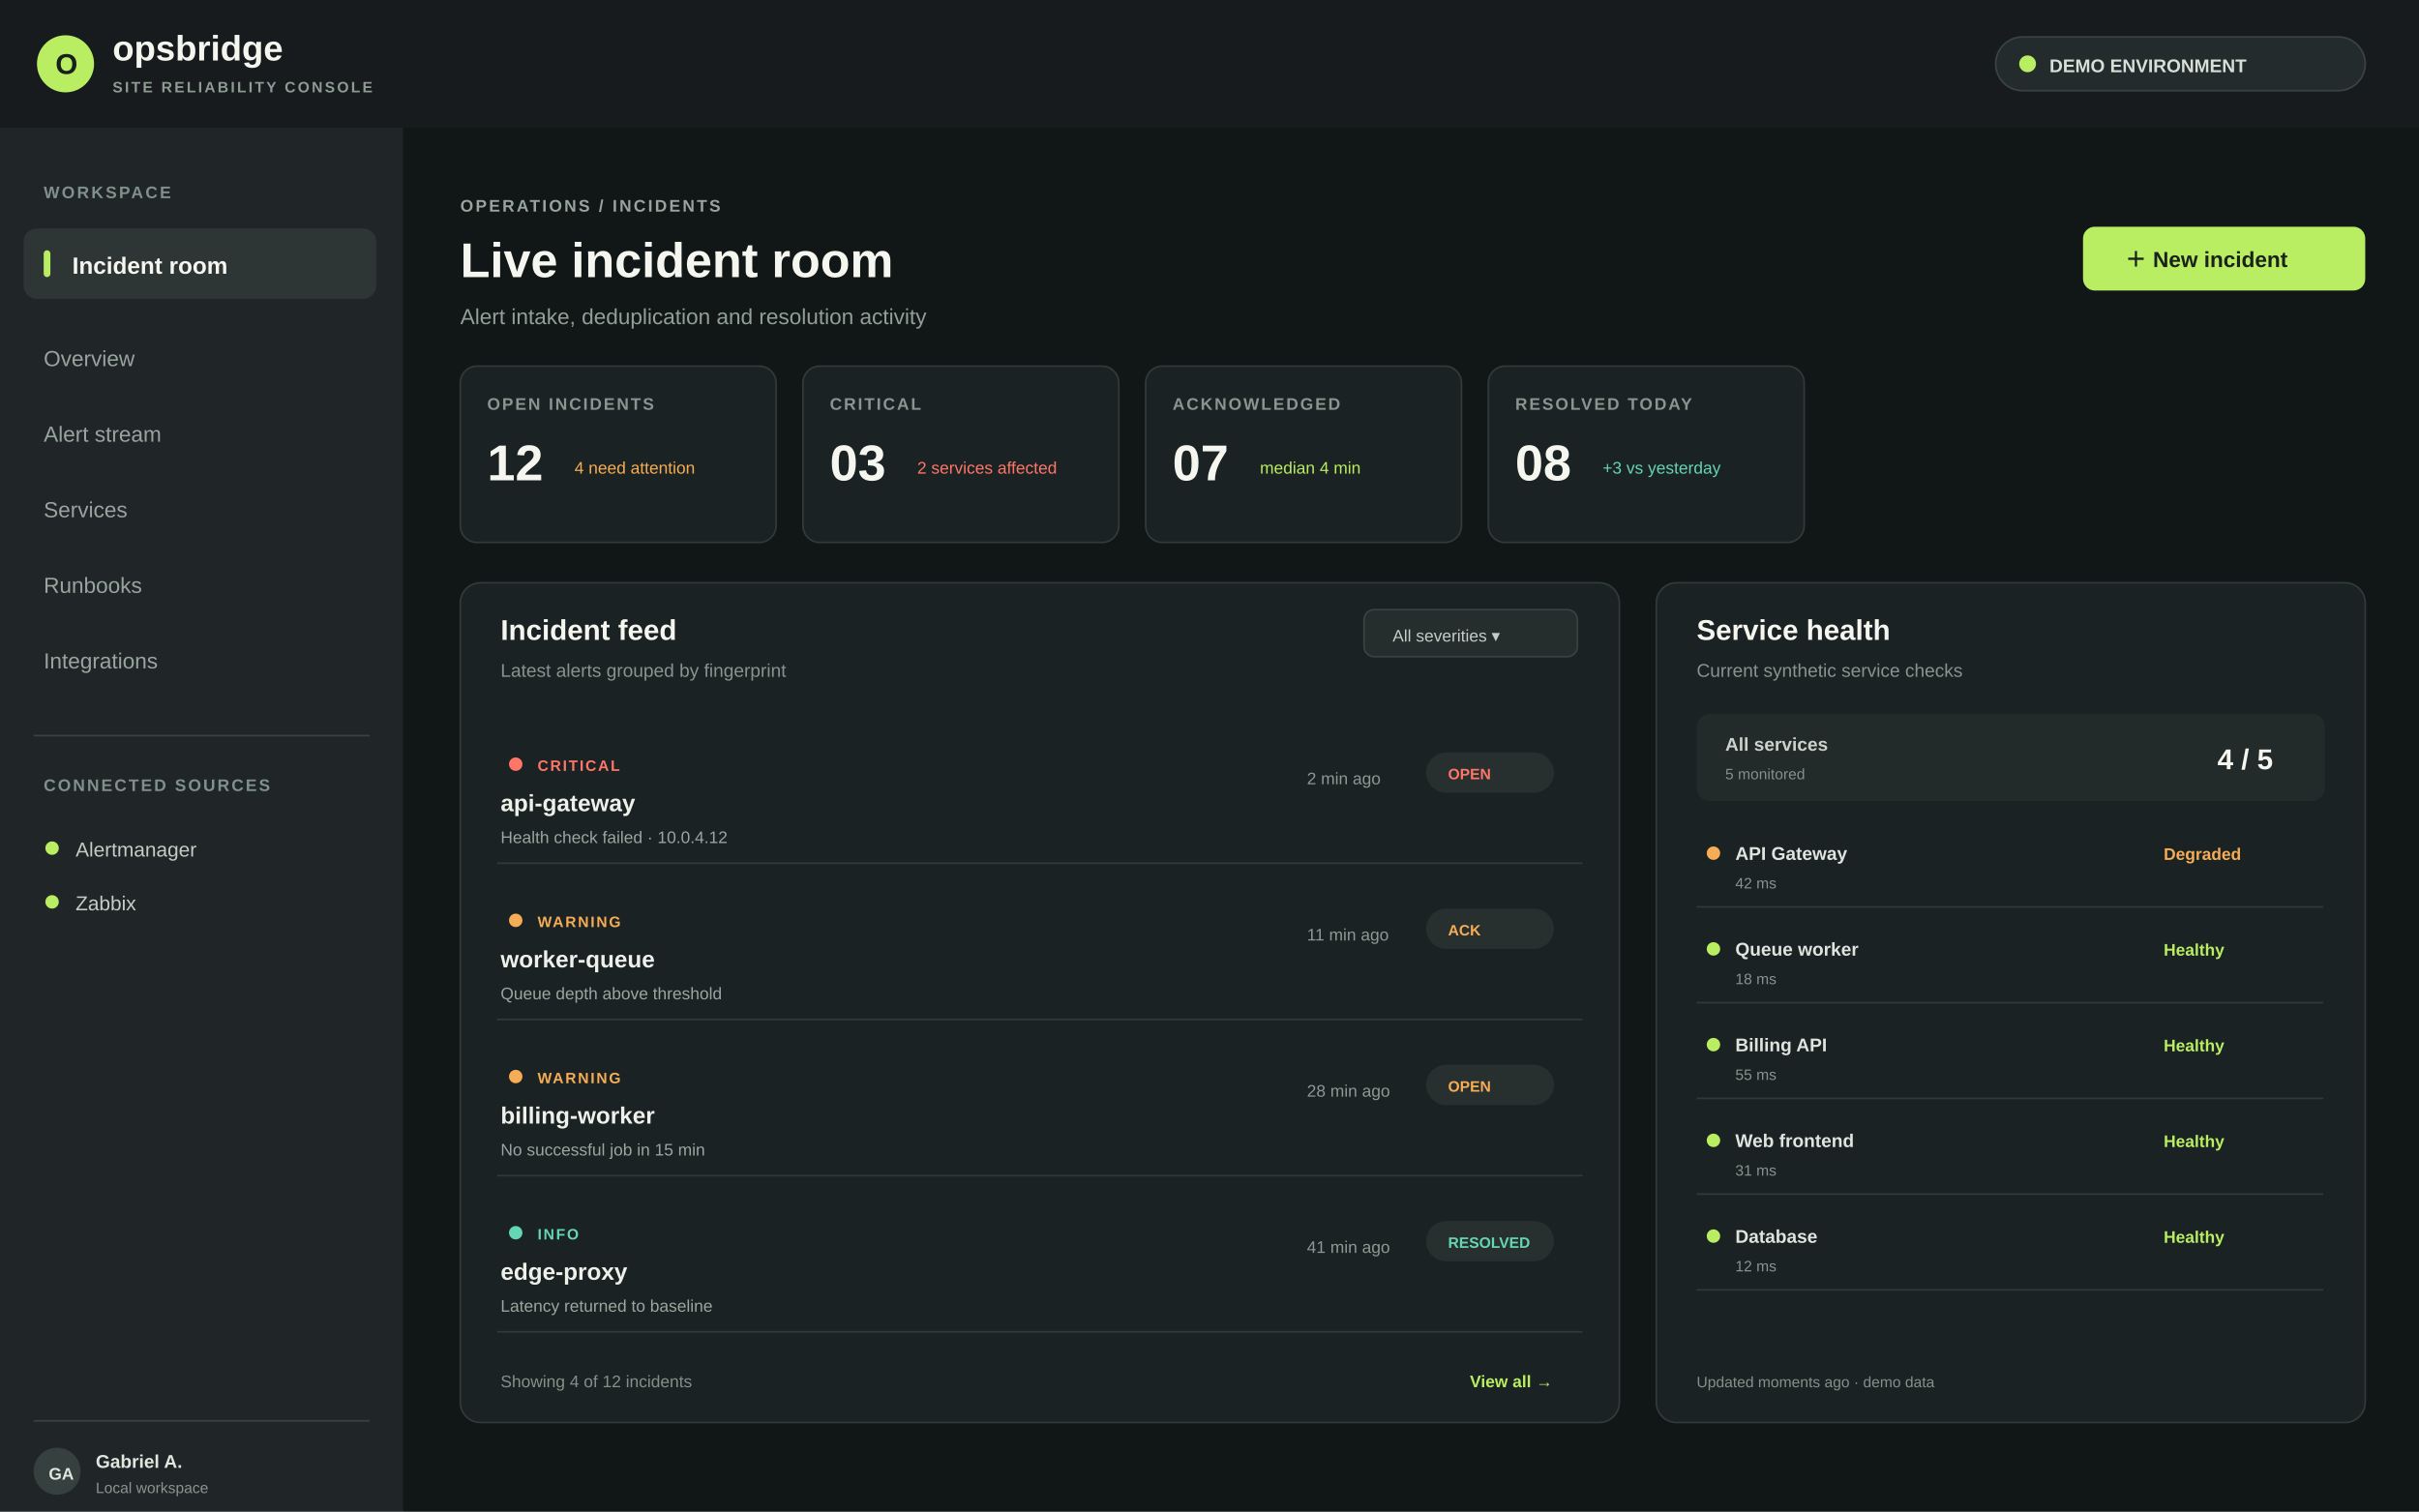
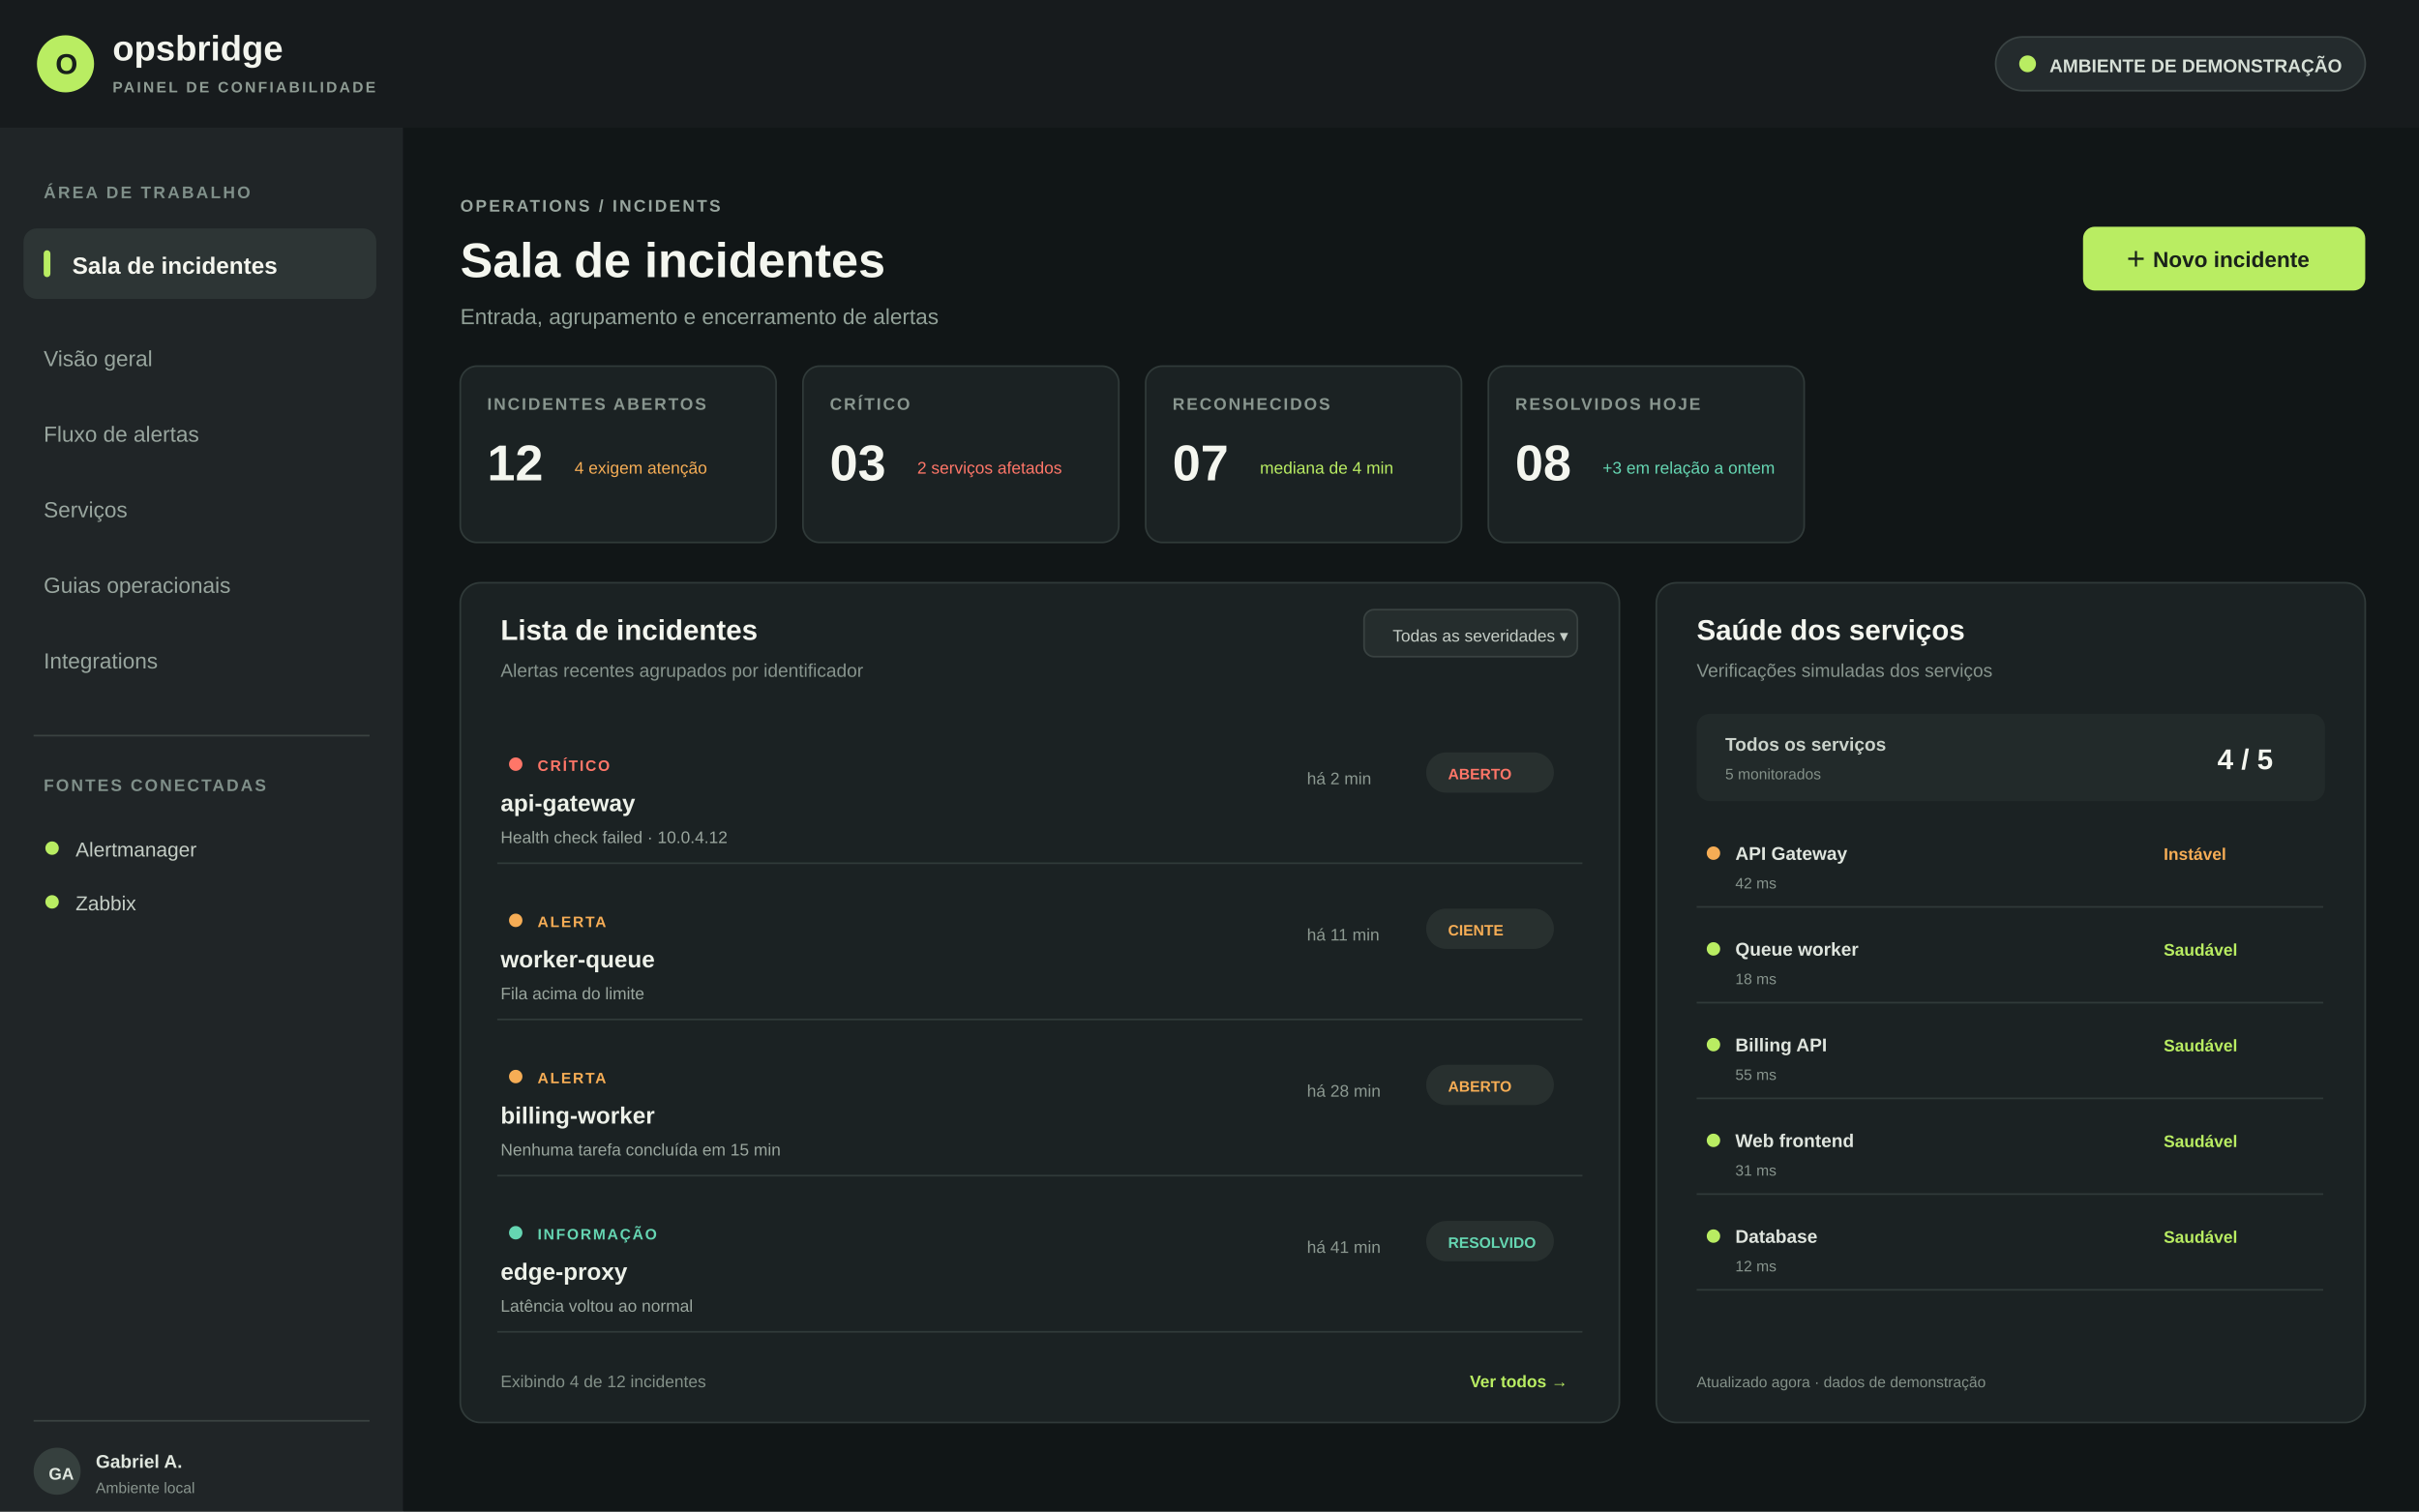
<svg xmlns="http://www.w3.org/2000/svg" width="1440" height="900" viewBox="0 0 1440 900">
  <defs>
    <filter id="shadow" x="-20%" y="-20%" width="140%" height="150%">
      <feDropShadow dx="0" dy="3" stdDeviation="8" flood-color="#111" flood-opacity=".08" />
    </filter>
  </defs>
  <rect x="0" y="0" width="1440" height="900" rx="0" fill="#111617" />
  <rect x="0" y="0" width="1440" height="76" rx="0" fill="#171b1d" />
  <rect x="0" y="76" width="240" height="824" rx="0" fill="#202527" />
  <rect x="240" y="76" width="1200" height="824" rx="0" fill="#111617" />
  <circle cx="39" cy="38" r="17" fill="#b9ed62" />
  <text x="33" y="44" fill="#18201b" font-family="Arial, sans-serif" font-size="17" font-weight="700">O</text>
  <text x="67" y="36" fill="#f3f5ee" font-family="Arial, sans-serif" font-size="21" font-weight="700">opsbridge</text>
-   <text x="67" y="55" fill="#8e9b93" font-family="Arial, sans-serif" font-size="9" font-weight="700" letter-spacing="1.3">SITE RELIABILITY CONSOLE</text>
+   <text x="67" y="55" fill="#8e9b93" font-family="Arial, sans-serif" font-size="9" font-weight="700" letter-spacing="1.3">PAINEL DE CONFIABILIDADE</text>
  <rect x="1188" y="22" width="220" height="32" rx="16" fill="#242b2d" stroke="#3a4343" stroke-width="1" />
  <circle cx="1207" cy="38" r="5" fill="#b9ed62" />
-   <text x="1220" y="43" fill="#d7e0d7" font-family="Arial, sans-serif" font-size="11" font-weight="700">DEMO ENVIRONMENT</text>
-   <text x="26" y="118" fill="#80908a" font-family="Arial, sans-serif" font-size="10" font-weight="700" letter-spacing="1.3">WORKSPACE</text>
+   <text x="1220" y="43" fill="#d7e0d7" font-family="Arial, sans-serif" font-size="11" font-weight="700">AMBIENTE DE DEMONSTRAÇÃO</text>
+   <text x="26" y="118" fill="#80908a" font-family="Arial, sans-serif" font-size="10" font-weight="700" letter-spacing="1.3">ÁREA DE TRABALHO</text>
  <rect x="14" y="136" width="210" height="42" rx="8" fill="#2d3535" />
  <rect x="26" y="149" width="4" height="16" rx="2" fill="#b9ed62" />
-   <text x="43" y="163" fill="#f5f6ef" font-family="Arial, sans-serif" font-size="14" font-weight="700">Incident room</text>
-   <text x="26" y="218" fill="#98a59e" font-family="Arial, sans-serif" font-size="13" font-weight="400">Overview</text>
-   <text x="26" y="263" fill="#98a59e" font-family="Arial, sans-serif" font-size="13" font-weight="400">Alert stream</text>
-   <text x="26" y="308" fill="#98a59e" font-family="Arial, sans-serif" font-size="13" font-weight="400">Services</text>
-   <text x="26" y="353" fill="#98a59e" font-family="Arial, sans-serif" font-size="13" font-weight="400">Runbooks</text>
+   <text x="43" y="163" fill="#f5f6ef" font-family="Arial, sans-serif" font-size="14" font-weight="700">Sala de incidentes</text>
+   <text x="26" y="218" fill="#98a59e" font-family="Arial, sans-serif" font-size="13" font-weight="400">Visão geral</text>
+   <text x="26" y="263" fill="#98a59e" font-family="Arial, sans-serif" font-size="13" font-weight="400">Fluxo de alertas</text>
+   <text x="26" y="308" fill="#98a59e" font-family="Arial, sans-serif" font-size="13" font-weight="400">Serviços</text>
+   <text x="26" y="353" fill="#98a59e" font-family="Arial, sans-serif" font-size="13" font-weight="400">Guias operacionais</text>
  <text x="26" y="398" fill="#98a59e" font-family="Arial, sans-serif" font-size="13" font-weight="400">Integrations</text>
  <line x1="20" y1="438" x2="220" y2="438" stroke="#3a4241" stroke-width="1" />
-   <text x="26" y="471" fill="#80908a" font-family="Arial, sans-serif" font-size="10" font-weight="700" letter-spacing="1.2">CONNECTED SOURCES</text>
+   <text x="26" y="471" fill="#80908a" font-family="Arial, sans-serif" font-size="10" font-weight="700" letter-spacing="1.2">FONTES CONECTADAS</text>
  <circle cx="31" cy="505" r="4" fill="#b9ed62" />
  <text x="45" y="510" fill="#c4cdc5" font-family="Arial, sans-serif" font-size="12" font-weight="400">Alertmanager</text>
  <circle cx="31" cy="537" r="4" fill="#b9ed62" />
  <text x="45" y="542" fill="#c4cdc5" font-family="Arial, sans-serif" font-size="12" font-weight="400">Zabbix</text>
  <line x1="20" y1="846" x2="220" y2="846" stroke="#3a4241" stroke-width="1" />
  <circle cx="34" cy="876" r="14" fill="#36403e" />
  <text x="29" y="881" fill="#e0e7df" font-family="Arial, sans-serif" font-size="10" font-weight="700">GA</text>
  <text x="57" y="874" fill="#e0e7df" font-family="Arial, sans-serif" font-size="11" font-weight="700">Gabriel A.</text>
-   <text x="57" y="889" fill="#89958e" font-family="Arial, sans-serif" font-size="9" font-weight="400">Local workspace</text>
+   <text x="57" y="889" fill="#89958e" font-family="Arial, sans-serif" font-size="9" font-weight="400">Ambiente local</text>
  <text x="274" y="126" fill="#98a59e" font-family="Arial, sans-serif" font-size="10" font-weight="700" letter-spacing="1.3">OPERATIONS / INCIDENTS</text>
-   <text x="274" y="165" fill="#f4f6ef" font-family="Arial, sans-serif" font-size="29" font-weight="700">Live incident room</text>
-   <text x="274" y="193" fill="#91a097" font-family="Arial, sans-serif" font-size="13" font-weight="400">Alert intake, deduplication and resolution activity</text>
+   <text x="274" y="165" fill="#f4f6ef" font-family="Arial, sans-serif" font-size="29" font-weight="700">Sala de incidentes</text>
+   <text x="274" y="193" fill="#91a097" font-family="Arial, sans-serif" font-size="13" font-weight="400">Entrada, agrupamento e encerramento de alertas</text>
  <rect x="1240" y="135" width="168" height="38" rx="7" fill="#b9ed62" />
-   <text x="1265" y="159" fill="#1a221a" font-family="Arial, sans-serif" font-size="13" font-weight="700">＋  New incident</text>
+   <text x="1265" y="159" fill="#1a221a" font-family="Arial, sans-serif" font-size="13" font-weight="700">＋  Novo incidente</text>
  <rect x="274" y="218" width="188" height="105" rx="10" fill="#1b2223" stroke="#303a39" stroke-width="1" />
-   <text x="290" y="244" fill="#89968f" font-family="Arial, sans-serif" font-size="10" font-weight="700" letter-spacing="1.1">OPEN INCIDENTS</text>
+   <text x="290" y="244" fill="#89968f" font-family="Arial, sans-serif" font-size="10" font-weight="700" letter-spacing="1.1">INCIDENTES ABERTOS</text>
  <text x="290" y="286" fill="#f4f6ef" font-family="Arial, sans-serif" font-size="30" font-weight="700">12</text>
-   <text x="342" y="282" fill="#f6ad55" font-family="Arial, sans-serif" font-size="10" font-weight="400">4 need attention</text>
+   <text x="342" y="282" fill="#f6ad55" font-family="Arial, sans-serif" font-size="10" font-weight="400">4 exigem atenção</text>
  <rect x="478" y="218" width="188" height="105" rx="10" fill="#1b2223" stroke="#303a39" stroke-width="1" />
-   <text x="494" y="244" fill="#89968f" font-family="Arial, sans-serif" font-size="10" font-weight="700" letter-spacing="1.1">CRITICAL</text>
+   <text x="494" y="244" fill="#89968f" font-family="Arial, sans-serif" font-size="10" font-weight="700" letter-spacing="1.1">CRÍTICO</text>
  <text x="494" y="286" fill="#f4f6ef" font-family="Arial, sans-serif" font-size="30" font-weight="700">03</text>
-   <text x="546" y="282" fill="#ff7668" font-family="Arial, sans-serif" font-size="10" font-weight="400">2 services affected</text>
+   <text x="546" y="282" fill="#ff7668" font-family="Arial, sans-serif" font-size="10" font-weight="400">2 serviços afetados</text>
  <rect x="682" y="218" width="188" height="105" rx="10" fill="#1b2223" stroke="#303a39" stroke-width="1" />
-   <text x="698" y="244" fill="#89968f" font-family="Arial, sans-serif" font-size="10" font-weight="700" letter-spacing="1.1">ACKNOWLEDGED</text>
+   <text x="698" y="244" fill="#89968f" font-family="Arial, sans-serif" font-size="10" font-weight="700" letter-spacing="1.1">RECONHECIDOS</text>
  <text x="698" y="286" fill="#f4f6ef" font-family="Arial, sans-serif" font-size="30" font-weight="700">07</text>
-   <text x="750" y="282" fill="#b9ed62" font-family="Arial, sans-serif" font-size="10" font-weight="400">median 4 min</text>
+   <text x="750" y="282" fill="#b9ed62" font-family="Arial, sans-serif" font-size="10" font-weight="400">mediana de 4 min</text>
  <rect x="886" y="218" width="188" height="105" rx="10" fill="#1b2223" stroke="#303a39" stroke-width="1" />
-   <text x="902" y="244" fill="#89968f" font-family="Arial, sans-serif" font-size="10" font-weight="700" letter-spacing="1.1">RESOLVED TODAY</text>
+   <text x="902" y="244" fill="#89968f" font-family="Arial, sans-serif" font-size="10" font-weight="700" letter-spacing="1.1">RESOLVIDOS HOJE</text>
  <text x="902" y="286" fill="#f4f6ef" font-family="Arial, sans-serif" font-size="30" font-weight="700">08</text>
-   <text x="954" y="282" fill="#65d6b2" font-family="Arial, sans-serif" font-size="10" font-weight="400">+3 vs yesterday</text>
+   <text x="954" y="282" fill="#65d6b2" font-family="Arial, sans-serif" font-size="10" font-weight="400">+3 em relação a ontem</text>
  <rect x="274" y="347" width="690" height="500" rx="12" fill="#1b2223" stroke="#303a39" stroke-width="1" />
-   <text x="298" y="381" fill="#f4f6ef" font-family="Arial, sans-serif" font-size="17" font-weight="700">Incident feed</text>
-   <text x="298" y="403" fill="#87948d" font-family="Arial, sans-serif" font-size="11" font-weight="400">Latest alerts grouped by fingerprint</text>
+   <text x="298" y="381" fill="#f4f6ef" font-family="Arial, sans-serif" font-size="17" font-weight="700">Lista de incidentes</text>
+   <text x="298" y="403" fill="#87948d" font-family="Arial, sans-serif" font-size="11" font-weight="400">Alertas recentes agrupados por identificador</text>
  <rect x="812" y="363" width="127" height="28" rx="6" fill="#252d2d" stroke="#394241" stroke-width="1" />
-   <text x="829" y="382" fill="#c5cdc6" font-family="Arial, sans-serif" font-size="10" font-weight="400">All severities  ▾</text>
+   <text x="829" y="382" fill="#c5cdc6" font-family="Arial, sans-serif" font-size="10" font-weight="400">Todas as severidades  ▾</text>
  <line x1="296" y1="514" x2="942" y2="514" stroke="#303a39" stroke-width="1" />
  <circle cx="307" cy="455" r="4" fill="#ff7668" />
-   <text x="320" y="459" fill="#ff7668" font-family="Arial, sans-serif" font-size="9" font-weight="700" letter-spacing="1.0">CRITICAL</text>
+   <text x="320" y="459" fill="#ff7668" font-family="Arial, sans-serif" font-size="9" font-weight="700" letter-spacing="1.0">CRÍTICO</text>
  <text x="298" y="483" fill="#edf1e9" font-family="Arial, sans-serif" font-size="14" font-weight="700">api-gateway</text>
  <text x="298" y="502" fill="#9aa69e" font-family="Arial, sans-serif" font-size="10" font-weight="400">Health check failed · 10.0.4.12</text>
-   <text x="778" y="467" fill="#8c9991" font-family="Arial, sans-serif" font-size="10" font-weight="400">2 min ago</text>
+   <text x="778" y="467" fill="#8c9991" font-family="Arial, sans-serif" font-size="10" font-weight="400">há 2 min</text>
  <rect x="849" y="448" width="76" height="24" rx="12" fill="#28302f" />
-   <text x="862" y="464" fill="#ff7668" font-family="Arial, sans-serif" font-size="9" font-weight="700">OPEN</text>
+   <text x="862" y="464" fill="#ff7668" font-family="Arial, sans-serif" font-size="9" font-weight="700">ABERTO</text>
  <line x1="296" y1="607" x2="942" y2="607" stroke="#303a39" stroke-width="1" />
  <circle cx="307" cy="548" r="4" fill="#f6ad55" />
-   <text x="320" y="552" fill="#f6ad55" font-family="Arial, sans-serif" font-size="9" font-weight="700" letter-spacing="1.0">WARNING</text>
+   <text x="320" y="552" fill="#f6ad55" font-family="Arial, sans-serif" font-size="9" font-weight="700" letter-spacing="1.0">ALERTA</text>
  <text x="298" y="576" fill="#edf1e9" font-family="Arial, sans-serif" font-size="14" font-weight="700">worker-queue</text>
-   <text x="298" y="595" fill="#9aa69e" font-family="Arial, sans-serif" font-size="10" font-weight="400">Queue depth above threshold</text>
-   <text x="778" y="560" fill="#8c9991" font-family="Arial, sans-serif" font-size="10" font-weight="400">11 min ago</text>
+   <text x="298" y="595" fill="#9aa69e" font-family="Arial, sans-serif" font-size="10" font-weight="400">Fila acima do limite</text>
+   <text x="778" y="560" fill="#8c9991" font-family="Arial, sans-serif" font-size="10" font-weight="400">há 11 min</text>
  <rect x="849" y="541" width="76" height="24" rx="12" fill="#28302f" />
-   <text x="862" y="557" fill="#f6ad55" font-family="Arial, sans-serif" font-size="9" font-weight="700">ACK</text>
+   <text x="862" y="557" fill="#f6ad55" font-family="Arial, sans-serif" font-size="9" font-weight="700">CIENTE</text>
  <line x1="296" y1="700" x2="942" y2="700" stroke="#303a39" stroke-width="1" />
  <circle cx="307" cy="641" r="4" fill="#f6ad55" />
-   <text x="320" y="645" fill="#f6ad55" font-family="Arial, sans-serif" font-size="9" font-weight="700" letter-spacing="1.0">WARNING</text>
+   <text x="320" y="645" fill="#f6ad55" font-family="Arial, sans-serif" font-size="9" font-weight="700" letter-spacing="1.0">ALERTA</text>
  <text x="298" y="669" fill="#edf1e9" font-family="Arial, sans-serif" font-size="14" font-weight="700">billing-worker</text>
-   <text x="298" y="688" fill="#9aa69e" font-family="Arial, sans-serif" font-size="10" font-weight="400">No successful job in 15 min</text>
-   <text x="778" y="653" fill="#8c9991" font-family="Arial, sans-serif" font-size="10" font-weight="400">28 min ago</text>
+   <text x="298" y="688" fill="#9aa69e" font-family="Arial, sans-serif" font-size="10" font-weight="400">Nenhuma tarefa concluída em 15 min</text>
+   <text x="778" y="653" fill="#8c9991" font-family="Arial, sans-serif" font-size="10" font-weight="400">há 28 min</text>
  <rect x="849" y="634" width="76" height="24" rx="12" fill="#28302f" />
-   <text x="862" y="650" fill="#f6ad55" font-family="Arial, sans-serif" font-size="9" font-weight="700">OPEN</text>
+   <text x="862" y="650" fill="#f6ad55" font-family="Arial, sans-serif" font-size="9" font-weight="700">ABERTO</text>
  <line x1="296" y1="793" x2="942" y2="793" stroke="#303a39" stroke-width="1" />
  <circle cx="307" cy="734" r="4" fill="#65d6b2" />
-   <text x="320" y="738" fill="#65d6b2" font-family="Arial, sans-serif" font-size="9" font-weight="700" letter-spacing="1.0">INFO</text>
+   <text x="320" y="738" fill="#65d6b2" font-family="Arial, sans-serif" font-size="9" font-weight="700" letter-spacing="1.0">INFORMAÇÃO</text>
  <text x="298" y="762" fill="#edf1e9" font-family="Arial, sans-serif" font-size="14" font-weight="700">edge-proxy</text>
-   <text x="298" y="781" fill="#9aa69e" font-family="Arial, sans-serif" font-size="10" font-weight="400">Latency returned to baseline</text>
-   <text x="778" y="746" fill="#8c9991" font-family="Arial, sans-serif" font-size="10" font-weight="400">41 min ago</text>
+   <text x="298" y="781" fill="#9aa69e" font-family="Arial, sans-serif" font-size="10" font-weight="400">Latência voltou ao normal</text>
+   <text x="778" y="746" fill="#8c9991" font-family="Arial, sans-serif" font-size="10" font-weight="400">há 41 min</text>
  <rect x="849" y="727" width="76" height="24" rx="12" fill="#28302f" />
-   <text x="862" y="743" fill="#65d6b2" font-family="Arial, sans-serif" font-size="9" font-weight="700">RESOLVED</text>
-   <text x="298" y="826" fill="#839088" font-family="Arial, sans-serif" font-size="10" font-weight="400">Showing 4 of 12 incidents</text>
-   <text x="875" y="826" fill="#b9ed62" font-family="Arial, sans-serif" font-size="10" font-weight="700">View all →</text>
+   <text x="862" y="743" fill="#65d6b2" font-family="Arial, sans-serif" font-size="9" font-weight="700">RESOLVIDO</text>
+   <text x="298" y="826" fill="#839088" font-family="Arial, sans-serif" font-size="10" font-weight="400">Exibindo 4 de 12 incidentes</text>
+   <text x="875" y="826" fill="#b9ed62" font-family="Arial, sans-serif" font-size="10" font-weight="700">Ver todos →</text>
  <rect x="986" y="347" width="422" height="500" rx="12" fill="#1b2223" stroke="#303a39" stroke-width="1" />
-   <text x="1010" y="381" fill="#f4f6ef" font-family="Arial, sans-serif" font-size="17" font-weight="700">Service health</text>
-   <text x="1010" y="403" fill="#87948d" font-family="Arial, sans-serif" font-size="11" font-weight="400">Current synthetic service checks</text>
+   <text x="1010" y="381" fill="#f4f6ef" font-family="Arial, sans-serif" font-size="17" font-weight="700">Saúde dos serviços</text>
+   <text x="1010" y="403" fill="#87948d" font-family="Arial, sans-serif" font-size="11" font-weight="400">Verificações simuladas dos serviços</text>
  <rect x="1010" y="425" width="374" height="52" rx="8" fill="#222a2a" />
-   <text x="1027" y="447" fill="#cbd3cb" font-family="Arial, sans-serif" font-size="11" font-weight="700">All services</text>
-   <text x="1027" y="464" fill="#839088" font-family="Arial, sans-serif" font-size="9" font-weight="400">5 monitored</text>
+   <text x="1027" y="447" fill="#cbd3cb" font-family="Arial, sans-serif" font-size="11" font-weight="700">Todos os serviços</text>
+   <text x="1027" y="464" fill="#839088" font-family="Arial, sans-serif" font-size="9" font-weight="400">5 monitorados</text>
  <text x="1320" y="458" fill="#f4f6ef" font-family="Arial, sans-serif" font-size="17" font-weight="700">4 / 5</text>
  <circle cx="1020" cy="508" r="4" fill="#f6ad55" />
  <text x="1033" y="512" fill="#dfe5de" font-family="Arial, sans-serif" font-size="11" font-weight="700">API Gateway</text>
  <text x="1033" y="529" fill="#87948d" font-family="Arial, sans-serif" font-size="9" font-weight="400">42 ms</text>
-   <text x="1288" y="512" fill="#f6ad55" font-family="Arial, sans-serif" font-size="10" font-weight="700">Degraded</text>
+   <text x="1288" y="512" fill="#f6ad55" font-family="Arial, sans-serif" font-size="10" font-weight="700">Instável</text>
  <line x1="1010" y1="540" x2="1383" y2="540" stroke="#303a39" stroke-width="1" />
  <circle cx="1020" cy="565" r="4" fill="#b9ed62" />
  <text x="1033" y="569" fill="#dfe5de" font-family="Arial, sans-serif" font-size="11" font-weight="700">Queue worker</text>
  <text x="1033" y="586" fill="#87948d" font-family="Arial, sans-serif" font-size="9" font-weight="400">18 ms</text>
-   <text x="1288" y="569" fill="#b9ed62" font-family="Arial, sans-serif" font-size="10" font-weight="700">Healthy</text>
+   <text x="1288" y="569" fill="#b9ed62" font-family="Arial, sans-serif" font-size="10" font-weight="700">Saudável</text>
  <line x1="1010" y1="597" x2="1383" y2="597" stroke="#303a39" stroke-width="1" />
  <circle cx="1020" cy="622" r="4" fill="#b9ed62" />
  <text x="1033" y="626" fill="#dfe5de" font-family="Arial, sans-serif" font-size="11" font-weight="700">Billing API</text>
  <text x="1033" y="643" fill="#87948d" font-family="Arial, sans-serif" font-size="9" font-weight="400">55 ms</text>
-   <text x="1288" y="626" fill="#b9ed62" font-family="Arial, sans-serif" font-size="10" font-weight="700">Healthy</text>
+   <text x="1288" y="626" fill="#b9ed62" font-family="Arial, sans-serif" font-size="10" font-weight="700">Saudável</text>
  <line x1="1010" y1="654" x2="1383" y2="654" stroke="#303a39" stroke-width="1" />
  <circle cx="1020" cy="679" r="4" fill="#b9ed62" />
  <text x="1033" y="683" fill="#dfe5de" font-family="Arial, sans-serif" font-size="11" font-weight="700">Web frontend</text>
  <text x="1033" y="700" fill="#87948d" font-family="Arial, sans-serif" font-size="9" font-weight="400">31 ms</text>
-   <text x="1288" y="683" fill="#b9ed62" font-family="Arial, sans-serif" font-size="10" font-weight="700">Healthy</text>
+   <text x="1288" y="683" fill="#b9ed62" font-family="Arial, sans-serif" font-size="10" font-weight="700">Saudável</text>
  <line x1="1010" y1="711" x2="1383" y2="711" stroke="#303a39" stroke-width="1" />
  <circle cx="1020" cy="736" r="4" fill="#b9ed62" />
  <text x="1033" y="740" fill="#dfe5de" font-family="Arial, sans-serif" font-size="11" font-weight="700">Database</text>
  <text x="1033" y="757" fill="#87948d" font-family="Arial, sans-serif" font-size="9" font-weight="400">12 ms</text>
-   <text x="1288" y="740" fill="#b9ed62" font-family="Arial, sans-serif" font-size="10" font-weight="700">Healthy</text>
+   <text x="1288" y="740" fill="#b9ed62" font-family="Arial, sans-serif" font-size="10" font-weight="700">Saudável</text>
  <line x1="1010" y1="768" x2="1383" y2="768" stroke="#303a39" stroke-width="1" />
-   <text x="1010" y="826" fill="#839088" font-family="Arial, sans-serif" font-size="9" font-weight="400">Updated moments ago · demo data</text>
+   <text x="1010" y="826" fill="#839088" font-family="Arial, sans-serif" font-size="9" font-weight="400">Atualizado agora · dados de demonstração</text>
</svg>
